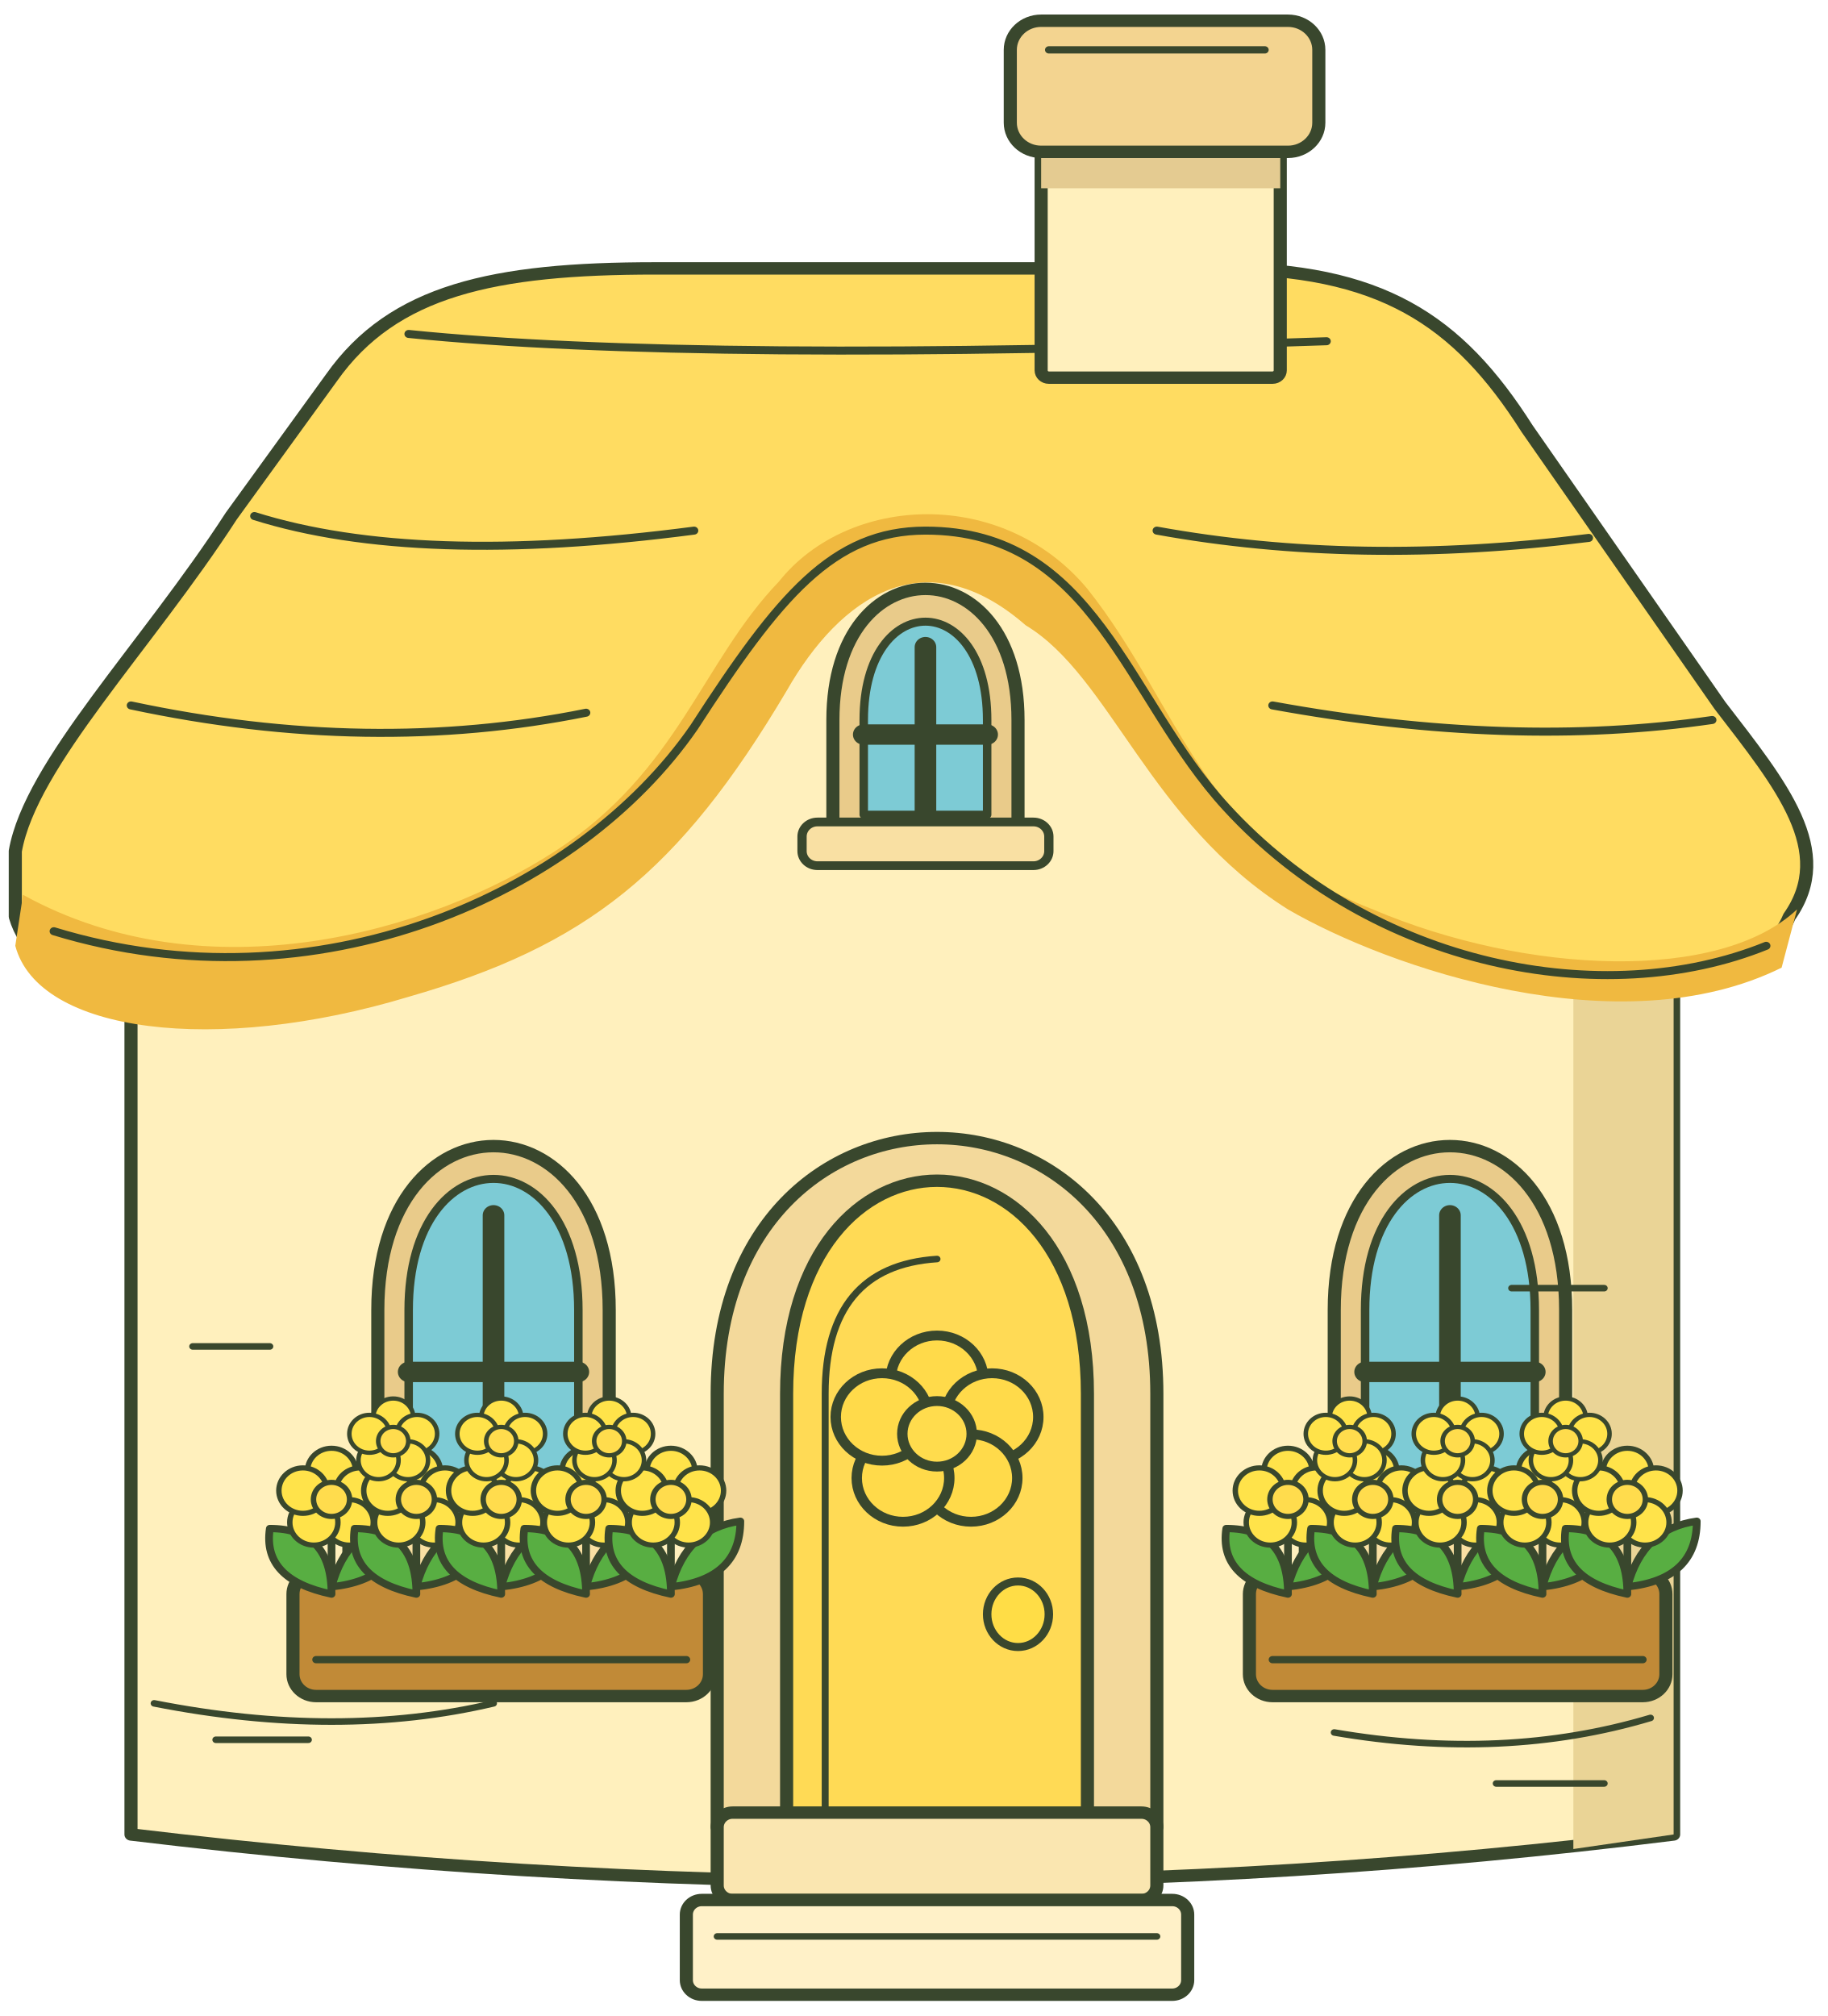
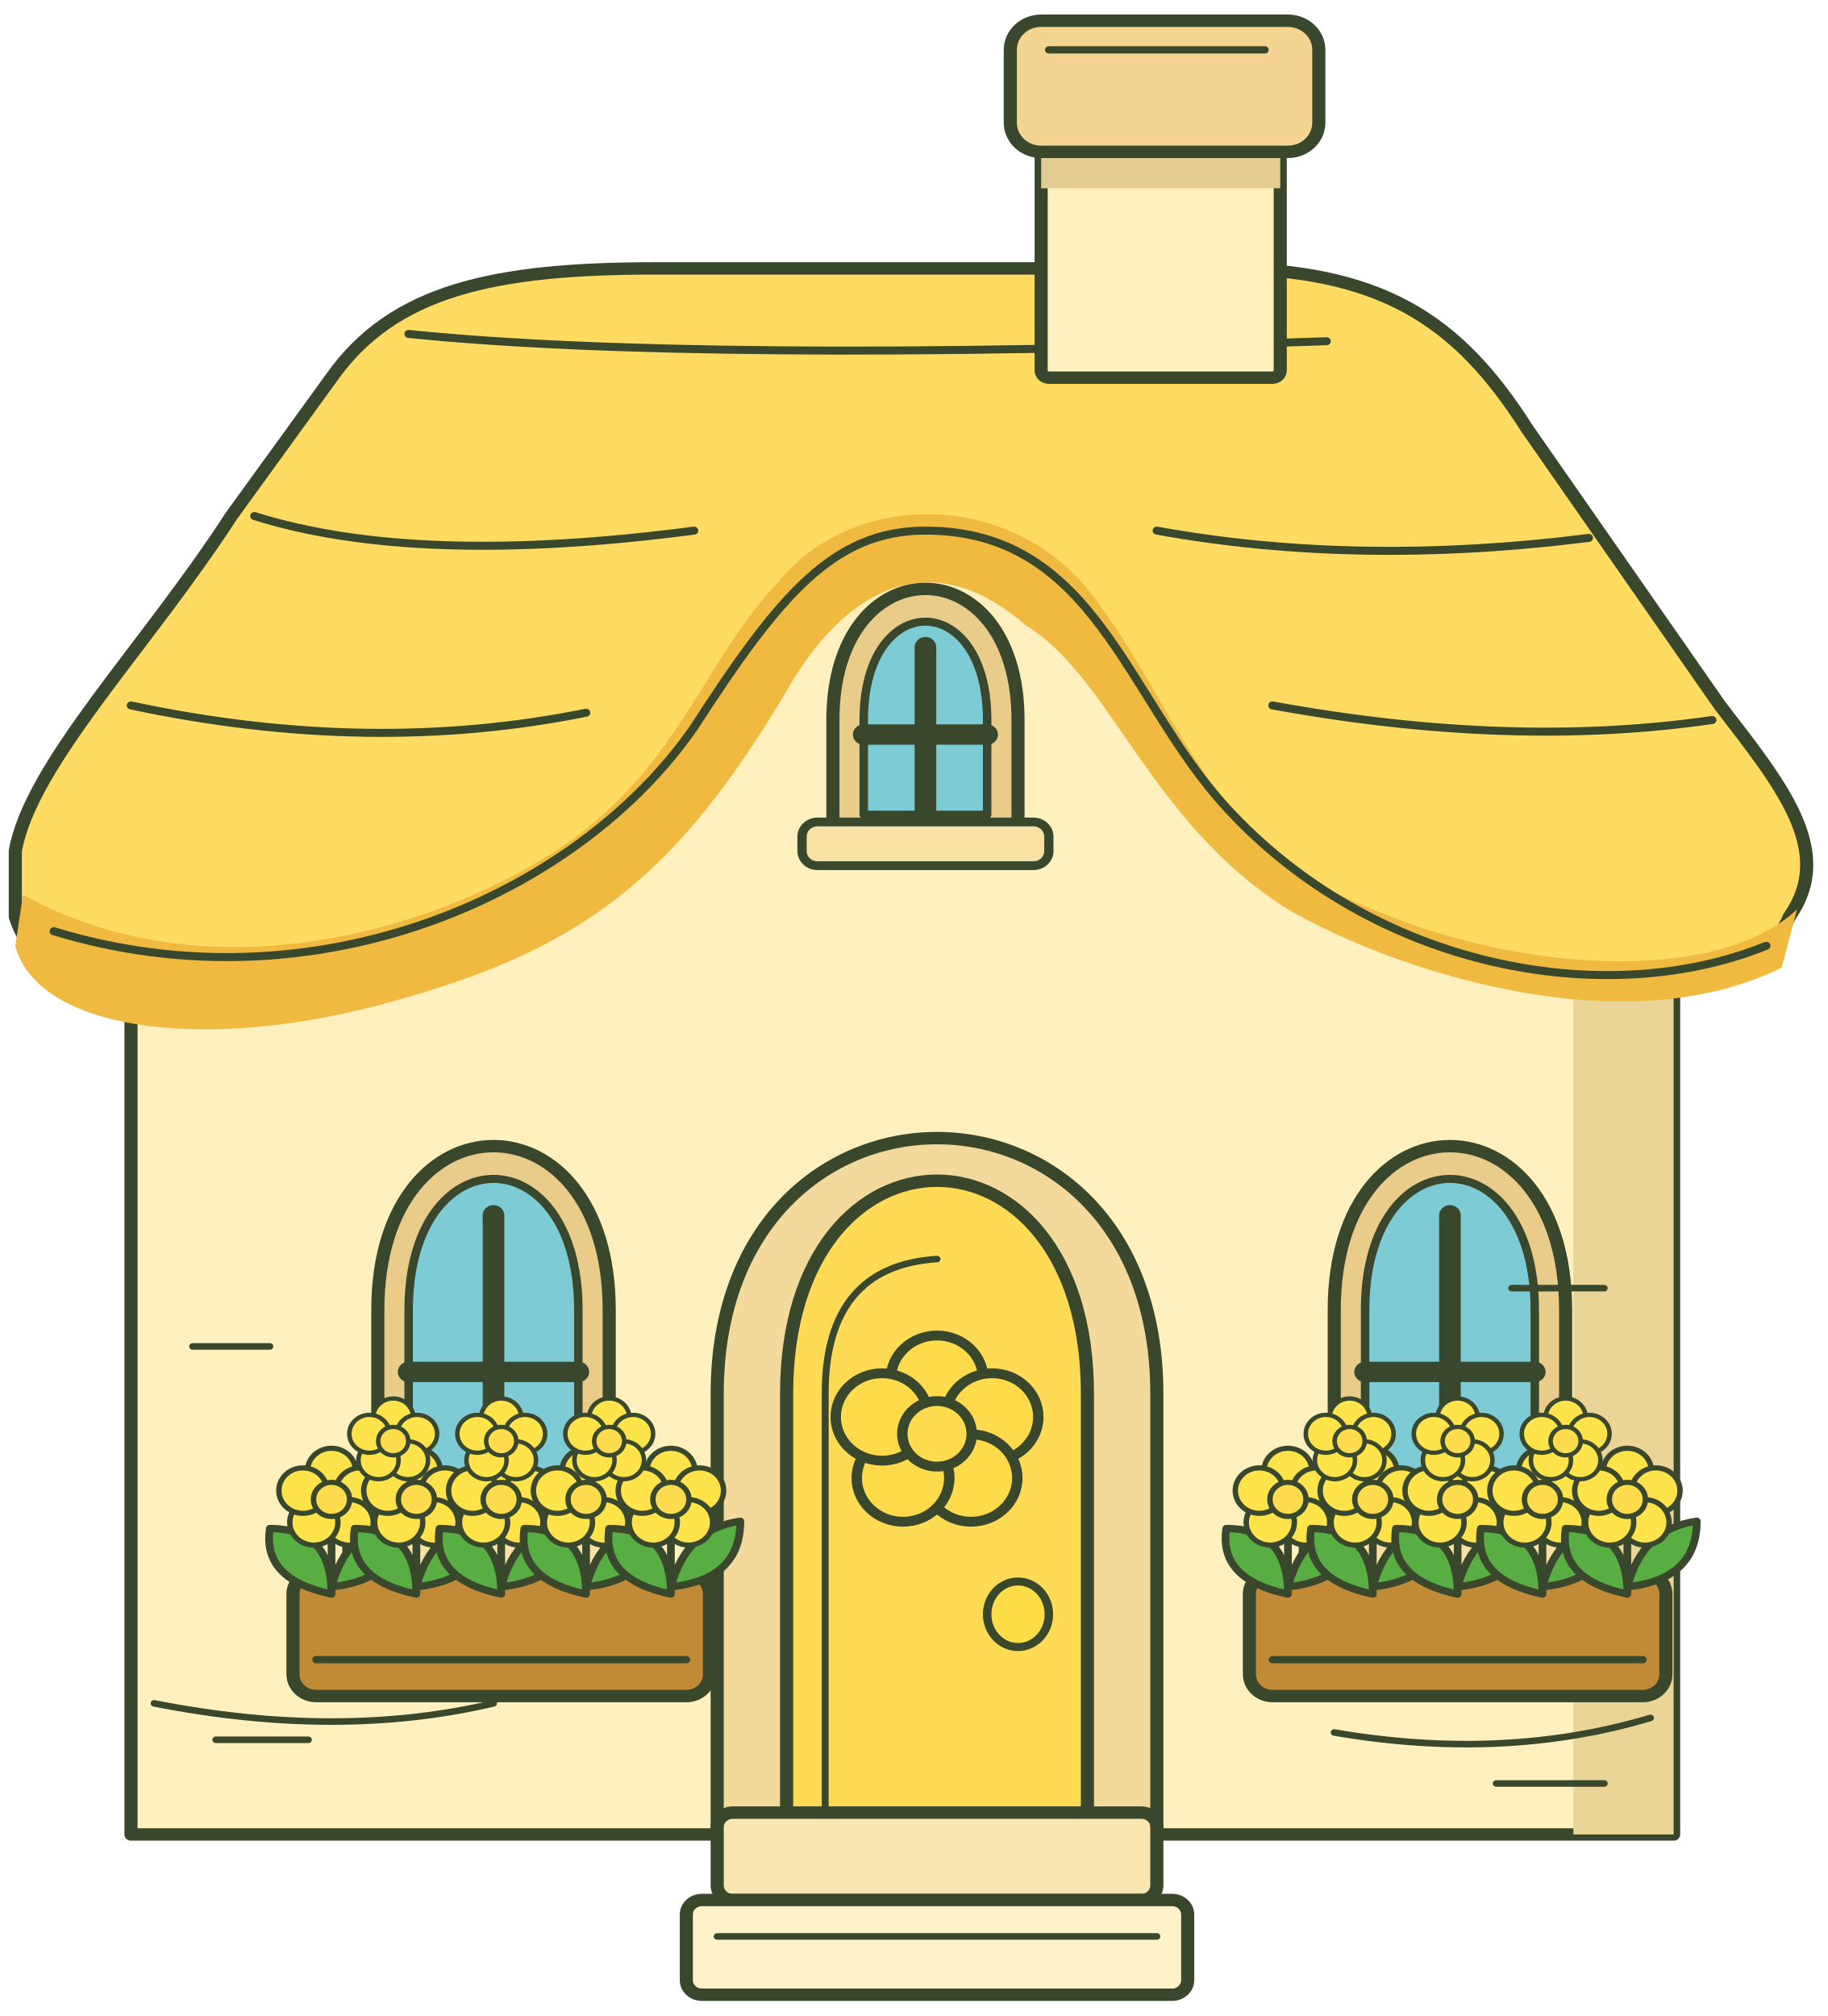
<svg xmlns="http://www.w3.org/2000/svg" width="233" height="257" viewBox="1 2 233 257">
  <g stroke-linecap="round" stroke-linejoin="round">
    <g transform="scale(0.9833333 0.9285714)">
-       <path d="M18 125L58 125L108 70H136L183 125H218V254Q120 267 18 254Z" fill="#fff0bd" stroke="#39472d" stroke-width="1.7" />
-       <path d="M205 132H218V254L205 256Z" fill="#ead496" stroke="none" stroke-width="0" />
+       <path d="M18 125L58 125L108 70H136L183 125H218V254H18Z" fill="#fff0bd" stroke="#39472d" stroke-width="1.7" />
+       <path d="M205 132H218V254H205Z" fill="#ead496" stroke="none" stroke-width="0" />
      <path d="M21 236Q45 241 65 236M174 240Q196 244 215 238" fill="none" stroke="#39472d" stroke-width="0.9" />
      <path d="M3 119C5 107 20 91 31 73L44 54C52 42 65 39 86 39L159 39C180 39 190 46 199 61L224 99C232 110 239 119 233 128C228 141 199 138 177 128C159 121 151 103 144 90C134 69 110 68 99 89C90 103 84 118 68 128C49 140 8 146 3 128Z" fill="#ffdc61" stroke="#39472d" stroke-width="1.7" />
      <path d="M4 125C28 139 57 130 73 119C89 108 92 93 102 82C111 70 131 69 142 83C154 99 157 118 179 127C199 136 224 137 234 127L232 135C211 146 181 135 168 127C150 115 145 95 134 88C121 76 110 84 103 97C89 122 77 132 54 139C29 147 6 144 3 132Z" fill="#f0b940" stroke="none" stroke-width="0" />
      <path d="M8 130C42 141 76 125 91 102C102 84 109 75 121 75C143 75 147 98 160 113C179 135 209 141 230 132M54 48Q91 52 173 49M34 73Q55 80 91 75M151 75Q177 80 207 76M18 99Q49 106 77 100M166 99Q197 105 223 101" fill="none" stroke="#39472d" stroke-width="1.1" />
      <rect x="136" y="15" width="31" height="39" rx="1" fill="#fff0bd" stroke="#39472d" stroke-width="1.7" />
      <rect x="136" y="20" width="31" height="8" rx="0" fill="#e4cb91" stroke="none" stroke-width="0" />
      <rect x="132" y="5" width="40" height="18" rx="4" fill="#f3d490" stroke="#39472d" stroke-width="1.7" />
      <path d="M137 9H165" fill="none" stroke="#39472d" stroke-width="1" />
      <path d="M109 117V101.0C109 77.0 133 77.0 133 101.0V117Z" fill="#e9cb8a" stroke="#39472d" stroke-width="1.7" />
      <path d="M113 114V101.0C113 83.0 129 83.0 129 101.0V114Z" fill="#7dcbd5" stroke="#39472d" stroke-width="1.1" />
      <path d="M121.0 91V115M113 103.0H129" fill="none" stroke="#39472d" stroke-width="2.8" />
      <rect x="105" y="115" width="32" height="6" rx="2" fill="#f9e0a3" stroke="#39472d" stroke-width="1.2" />
      <path d="M94 253V193.5C94 146.7 151 146.7 151 193.5V253" fill="#f3d99b" stroke="#39472d" stroke-width="1.7" />
      <path d="M103 253V193.5C103 154.5 142 154.5 142 193.5V253Z" fill="#ffda55" stroke="#39472d" stroke-width="1.7" />
      <path d="M108 251V193.5Q108 176 122.5 175" fill="none" stroke="#39472d" stroke-width="0.9" />
      <ellipse cx="133" cy="223.77" rx="4" ry="4.5" fill="#ffdd46" stroke="#39472d" stroke-width="1.1" />
      <g transform="translate(122.5 199) scale(1.5)">
        <ellipse cx="3.061616997868383e-16" cy="-5.0" rx="4" ry="4" fill="#ffda4a" stroke="#39472d" stroke-width="0.9" />
        <ellipse cx="4.755" cy="-1.545" rx="4" ry="4" fill="#ffda4a" stroke="#39472d" stroke-width="0.9" />
        <ellipse cx="2.939" cy="4.045" rx="4" ry="4" fill="#ffda4a" stroke="#39472d" stroke-width="0.9" />
        <ellipse cx="-2.939" cy="4.045" rx="4" ry="4" fill="#ffda4a" stroke="#39472d" stroke-width="0.9" />
        <ellipse cx="-4.755" cy="-1.545" rx="4" ry="4" fill="#ffda4a" stroke="#39472d" stroke-width="0.9" />
        <ellipse cx="0" cy="0" rx="3" ry="3" fill="#ffdc4d" stroke="#39472d" stroke-width="0.9" />
      </g>
      <path d="M50 214V182.0C50 152.0 80 152.0 80 182.0V214Z" fill="#e9cb8a" stroke="#39472d" stroke-width="1.7" />
      <path d="M54 211V182.0C54 158.0 76 158.0 76 182.0V211Z" fill="#7dcbd5" stroke="#39472d" stroke-width="1.1" />
      <path d="M65.0 169V212M54 190.5H76" fill="none" stroke="#39472d" stroke-width="2.8" />
      <rect x="46" y="212" width="38" height="6" rx="2" fill="#f9e0a3" stroke="#39472d" stroke-width="1.2" />
      <path d="M174 214V182.0C174 152.0 204 152.0 204 182.0V214Z" fill="#e9cb8a" stroke="#39472d" stroke-width="1.7" />
      <path d="M178 211V182.0C178 158.0 200 158.0 200 182.0V211Z" fill="#7dcbd5" stroke="#39472d" stroke-width="1.1" />
      <path d="M189.0 169V212M178 190.5H200" fill="none" stroke="#39472d" stroke-width="2.8" />
      <rect x="170" y="212" width="38" height="6" rx="2" fill="#f9e0a3" stroke="#39472d" stroke-width="1.2" />
      <rect x="39" y="218" width="54" height="17" rx="3" fill="#c18a37" stroke="#39472d" stroke-width="1.7" />
      <path d="M42 230H90" fill="none" stroke="#39472d" stroke-width="1" />
      <path d="M44.0 220V206" fill="none" stroke="#39472d" stroke-width="1" />
      <path d="M44.0 221q-9 -2 -8 -9q8 0 8 9m0 -1q9 -1 9 -9q-7 1 -9 9" fill="#58ae42" stroke="#39472d" stroke-width="1" />
      <g transform="translate(44.0 208) scale(0.78)">
        <ellipse cx="3.061616997868383e-16" cy="-5.0" rx="4" ry="4" fill="#ffe34a" stroke="#39472d" stroke-width="0.9" />
        <ellipse cx="4.755" cy="-1.545" rx="4" ry="4" fill="#ffe34a" stroke="#39472d" stroke-width="0.9" />
        <ellipse cx="2.939" cy="4.045" rx="4" ry="4" fill="#ffe34a" stroke="#39472d" stroke-width="0.9" />
        <ellipse cx="-2.939" cy="4.045" rx="4" ry="4" fill="#ffe34a" stroke="#39472d" stroke-width="0.9" />
        <ellipse cx="-4.755" cy="-1.545" rx="4" ry="4" fill="#ffe34a" stroke="#39472d" stroke-width="0.9" />
        <ellipse cx="0" cy="0" rx="3" ry="3" fill="#ffdc4d" stroke="#39472d" stroke-width="0.9" />
      </g>
      <path d="M55.0 220V206" fill="none" stroke="#39472d" stroke-width="1" />
      <path d="M55.0 221q-9 -2 -8 -9q8 0 8 9m0 -1q9 -1 9 -9q-7 1 -9 9" fill="#58ae42" stroke="#39472d" stroke-width="1" />
      <g transform="translate(55.0 208) scale(0.78)">
        <ellipse cx="3.061616997868383e-16" cy="-5.0" rx="4" ry="4" fill="#ffe34a" stroke="#39472d" stroke-width="0.9" />
        <ellipse cx="4.755" cy="-1.545" rx="4" ry="4" fill="#ffe34a" stroke="#39472d" stroke-width="0.9" />
        <ellipse cx="2.939" cy="4.045" rx="4" ry="4" fill="#ffe34a" stroke="#39472d" stroke-width="0.9" />
        <ellipse cx="-2.939" cy="4.045" rx="4" ry="4" fill="#ffe34a" stroke="#39472d" stroke-width="0.9" />
        <ellipse cx="-4.755" cy="-1.545" rx="4" ry="4" fill="#ffe34a" stroke="#39472d" stroke-width="0.9" />
        <ellipse cx="0" cy="0" rx="3" ry="3" fill="#ffdc4d" stroke="#39472d" stroke-width="0.9" />
      </g>
      <path d="M66.0 220V206" fill="none" stroke="#39472d" stroke-width="1" />
      <path d="M66.0 221q-9 -2 -8 -9q8 0 8 9m0 -1q9 -1 9 -9q-7 1 -9 9" fill="#58ae42" stroke="#39472d" stroke-width="1" />
      <g transform="translate(66.0 208) scale(0.78)">
        <ellipse cx="3.061616997868383e-16" cy="-5.0" rx="4" ry="4" fill="#ffe34a" stroke="#39472d" stroke-width="0.9" />
        <ellipse cx="4.755" cy="-1.545" rx="4" ry="4" fill="#ffe34a" stroke="#39472d" stroke-width="0.9" />
        <ellipse cx="2.939" cy="4.045" rx="4" ry="4" fill="#ffe34a" stroke="#39472d" stroke-width="0.9" />
        <ellipse cx="-2.939" cy="4.045" rx="4" ry="4" fill="#ffe34a" stroke="#39472d" stroke-width="0.9" />
        <ellipse cx="-4.755" cy="-1.545" rx="4" ry="4" fill="#ffe34a" stroke="#39472d" stroke-width="0.9" />
        <ellipse cx="0" cy="0" rx="3" ry="3" fill="#ffdc4d" stroke="#39472d" stroke-width="0.9" />
      </g>
      <path d="M77.0 220V206" fill="none" stroke="#39472d" stroke-width="1" />
      <path d="M77.0 221q-9 -2 -8 -9q8 0 8 9m0 -1q9 -1 9 -9q-7 1 -9 9" fill="#58ae42" stroke="#39472d" stroke-width="1" />
      <g transform="translate(77.0 208) scale(0.78)">
        <ellipse cx="3.061616997868383e-16" cy="-5.0" rx="4" ry="4" fill="#ffe34a" stroke="#39472d" stroke-width="0.9" />
        <ellipse cx="4.755" cy="-1.545" rx="4" ry="4" fill="#ffe34a" stroke="#39472d" stroke-width="0.9" />
        <ellipse cx="2.939" cy="4.045" rx="4" ry="4" fill="#ffe34a" stroke="#39472d" stroke-width="0.9" />
        <ellipse cx="-2.939" cy="4.045" rx="4" ry="4" fill="#ffe34a" stroke="#39472d" stroke-width="0.9" />
        <ellipse cx="-4.755" cy="-1.545" rx="4" ry="4" fill="#ffe34a" stroke="#39472d" stroke-width="0.9" />
        <ellipse cx="0" cy="0" rx="3" ry="3" fill="#ffdc4d" stroke="#39472d" stroke-width="0.9" />
      </g>
      <path d="M88.0 220V206" fill="none" stroke="#39472d" stroke-width="1" />
      <path d="M88.0 221q-9 -2 -8 -9q8 0 8 9m0 -1q9 -1 9 -9q-7 1 -9 9" fill="#58ae42" stroke="#39472d" stroke-width="1" />
      <g transform="translate(88.0 208) scale(0.78)">
        <ellipse cx="3.061616997868383e-16" cy="-5.0" rx="4" ry="4" fill="#ffe34a" stroke="#39472d" stroke-width="0.9" />
        <ellipse cx="4.755" cy="-1.545" rx="4" ry="4" fill="#ffe34a" stroke="#39472d" stroke-width="0.9" />
        <ellipse cx="2.939" cy="4.045" rx="4" ry="4" fill="#ffe34a" stroke="#39472d" stroke-width="0.9" />
        <ellipse cx="-2.939" cy="4.045" rx="4" ry="4" fill="#ffe34a" stroke="#39472d" stroke-width="0.9" />
        <ellipse cx="-4.755" cy="-1.545" rx="4" ry="4" fill="#ffe34a" stroke="#39472d" stroke-width="0.9" />
        <ellipse cx="0" cy="0" rx="3" ry="3" fill="#ffdc4d" stroke="#39472d" stroke-width="0.9" />
      </g>
      <g transform="translate(52.0 200) scale(0.65)">
        <ellipse cx="3.061616997868383e-16" cy="-5.0" rx="4" ry="4" fill="#ffe34a" stroke="#39472d" stroke-width="0.9" />
        <ellipse cx="4.755" cy="-1.545" rx="4" ry="4" fill="#ffe34a" stroke="#39472d" stroke-width="0.9" />
        <ellipse cx="2.939" cy="4.045" rx="4" ry="4" fill="#ffe34a" stroke="#39472d" stroke-width="0.9" />
        <ellipse cx="-2.939" cy="4.045" rx="4" ry="4" fill="#ffe34a" stroke="#39472d" stroke-width="0.9" />
        <ellipse cx="-4.755" cy="-1.545" rx="4" ry="4" fill="#ffe34a" stroke="#39472d" stroke-width="0.9" />
        <ellipse cx="0" cy="0" rx="3" ry="3" fill="#ffdc4d" stroke="#39472d" stroke-width="0.9" />
      </g>
      <g transform="translate(66.0 200) scale(0.65)">
        <ellipse cx="3.061616997868383e-16" cy="-5.0" rx="4" ry="4" fill="#ffe34a" stroke="#39472d" stroke-width="0.9" />
        <ellipse cx="4.755" cy="-1.545" rx="4" ry="4" fill="#ffe34a" stroke="#39472d" stroke-width="0.9" />
        <ellipse cx="2.939" cy="4.045" rx="4" ry="4" fill="#ffe34a" stroke="#39472d" stroke-width="0.9" />
        <ellipse cx="-2.939" cy="4.045" rx="4" ry="4" fill="#ffe34a" stroke="#39472d" stroke-width="0.9" />
        <ellipse cx="-4.755" cy="-1.545" rx="4" ry="4" fill="#ffe34a" stroke="#39472d" stroke-width="0.9" />
        <ellipse cx="0" cy="0" rx="3" ry="3" fill="#ffdc4d" stroke="#39472d" stroke-width="0.9" />
      </g>
      <g transform="translate(80.0 200) scale(0.65)">
        <ellipse cx="3.061616997868383e-16" cy="-5.0" rx="4" ry="4" fill="#ffe34a" stroke="#39472d" stroke-width="0.9" />
        <ellipse cx="4.755" cy="-1.545" rx="4" ry="4" fill="#ffe34a" stroke="#39472d" stroke-width="0.9" />
        <ellipse cx="2.939" cy="4.045" rx="4" ry="4" fill="#ffe34a" stroke="#39472d" stroke-width="0.9" />
        <ellipse cx="-2.939" cy="4.045" rx="4" ry="4" fill="#ffe34a" stroke="#39472d" stroke-width="0.9" />
        <ellipse cx="-4.755" cy="-1.545" rx="4" ry="4" fill="#ffe34a" stroke="#39472d" stroke-width="0.9" />
        <ellipse cx="0" cy="0" rx="3" ry="3" fill="#ffdc4d" stroke="#39472d" stroke-width="0.9" />
      </g>
      <rect x="163" y="218" width="54" height="17" rx="3" fill="#c18a37" stroke="#39472d" stroke-width="1.7" />
      <path d="M166 230H214" fill="none" stroke="#39472d" stroke-width="1" />
      <path d="M168.0 220V206" fill="none" stroke="#39472d" stroke-width="1" />
      <path d="M168.0 221q-9 -2 -8 -9q8 0 8 9m0 -1q9 -1 9 -9q-7 1 -9 9" fill="#58ae42" stroke="#39472d" stroke-width="1" />
      <g transform="translate(168.0 208) scale(0.78)">
        <ellipse cx="3.061616997868383e-16" cy="-5.0" rx="4" ry="4" fill="#ffe34a" stroke="#39472d" stroke-width="0.9" />
        <ellipse cx="4.755" cy="-1.545" rx="4" ry="4" fill="#ffe34a" stroke="#39472d" stroke-width="0.9" />
        <ellipse cx="2.939" cy="4.045" rx="4" ry="4" fill="#ffe34a" stroke="#39472d" stroke-width="0.9" />
        <ellipse cx="-2.939" cy="4.045" rx="4" ry="4" fill="#ffe34a" stroke="#39472d" stroke-width="0.9" />
        <ellipse cx="-4.755" cy="-1.545" rx="4" ry="4" fill="#ffe34a" stroke="#39472d" stroke-width="0.9" />
        <ellipse cx="0" cy="0" rx="3" ry="3" fill="#ffdc4d" stroke="#39472d" stroke-width="0.9" />
      </g>
      <path d="M179.0 220V206" fill="none" stroke="#39472d" stroke-width="1" />
      <path d="M179.0 221q-9 -2 -8 -9q8 0 8 9m0 -1q9 -1 9 -9q-7 1 -9 9" fill="#58ae42" stroke="#39472d" stroke-width="1" />
      <g transform="translate(179.0 208) scale(0.78)">
        <ellipse cx="3.061616997868383e-16" cy="-5.0" rx="4" ry="4" fill="#ffe34a" stroke="#39472d" stroke-width="0.9" />
        <ellipse cx="4.755" cy="-1.545" rx="4" ry="4" fill="#ffe34a" stroke="#39472d" stroke-width="0.9" />
        <ellipse cx="2.939" cy="4.045" rx="4" ry="4" fill="#ffe34a" stroke="#39472d" stroke-width="0.9" />
        <ellipse cx="-2.939" cy="4.045" rx="4" ry="4" fill="#ffe34a" stroke="#39472d" stroke-width="0.9" />
        <ellipse cx="-4.755" cy="-1.545" rx="4" ry="4" fill="#ffe34a" stroke="#39472d" stroke-width="0.9" />
        <ellipse cx="0" cy="0" rx="3" ry="3" fill="#ffdc4d" stroke="#39472d" stroke-width="0.9" />
      </g>
      <path d="M190.0 220V206" fill="none" stroke="#39472d" stroke-width="1" />
      <path d="M190.0 221q-9 -2 -8 -9q8 0 8 9m0 -1q9 -1 9 -9q-7 1 -9 9" fill="#58ae42" stroke="#39472d" stroke-width="1" />
      <g transform="translate(190.0 208) scale(0.78)">
        <ellipse cx="3.061616997868383e-16" cy="-5.0" rx="4" ry="4" fill="#ffe34a" stroke="#39472d" stroke-width="0.9" />
        <ellipse cx="4.755" cy="-1.545" rx="4" ry="4" fill="#ffe34a" stroke="#39472d" stroke-width="0.9" />
        <ellipse cx="2.939" cy="4.045" rx="4" ry="4" fill="#ffe34a" stroke="#39472d" stroke-width="0.9" />
        <ellipse cx="-2.939" cy="4.045" rx="4" ry="4" fill="#ffe34a" stroke="#39472d" stroke-width="0.9" />
        <ellipse cx="-4.755" cy="-1.545" rx="4" ry="4" fill="#ffe34a" stroke="#39472d" stroke-width="0.9" />
        <ellipse cx="0" cy="0" rx="3" ry="3" fill="#ffdc4d" stroke="#39472d" stroke-width="0.9" />
      </g>
      <path d="M201.0 220V206" fill="none" stroke="#39472d" stroke-width="1" />
      <path d="M201.0 221q-9 -2 -8 -9q8 0 8 9m0 -1q9 -1 9 -9q-7 1 -9 9" fill="#58ae42" stroke="#39472d" stroke-width="1" />
      <g transform="translate(201.0 208) scale(0.78)">
        <ellipse cx="3.061616997868383e-16" cy="-5.0" rx="4" ry="4" fill="#ffe34a" stroke="#39472d" stroke-width="0.9" />
        <ellipse cx="4.755" cy="-1.545" rx="4" ry="4" fill="#ffe34a" stroke="#39472d" stroke-width="0.9" />
        <ellipse cx="2.939" cy="4.045" rx="4" ry="4" fill="#ffe34a" stroke="#39472d" stroke-width="0.9" />
        <ellipse cx="-2.939" cy="4.045" rx="4" ry="4" fill="#ffe34a" stroke="#39472d" stroke-width="0.9" />
        <ellipse cx="-4.755" cy="-1.545" rx="4" ry="4" fill="#ffe34a" stroke="#39472d" stroke-width="0.9" />
        <ellipse cx="0" cy="0" rx="3" ry="3" fill="#ffdc4d" stroke="#39472d" stroke-width="0.9" />
      </g>
      <path d="M212.0 220V206" fill="none" stroke="#39472d" stroke-width="1" />
      <path d="M212.0 221q-9 -2 -8 -9q8 0 8 9m0 -1q9 -1 9 -9q-7 1 -9 9" fill="#58ae42" stroke="#39472d" stroke-width="1" />
      <g transform="translate(212.0 208) scale(0.78)">
        <ellipse cx="3.061616997868383e-16" cy="-5.0" rx="4" ry="4" fill="#ffe34a" stroke="#39472d" stroke-width="0.9" />
        <ellipse cx="4.755" cy="-1.545" rx="4" ry="4" fill="#ffe34a" stroke="#39472d" stroke-width="0.9" />
        <ellipse cx="2.939" cy="4.045" rx="4" ry="4" fill="#ffe34a" stroke="#39472d" stroke-width="0.9" />
        <ellipse cx="-2.939" cy="4.045" rx="4" ry="4" fill="#ffe34a" stroke="#39472d" stroke-width="0.9" />
        <ellipse cx="-4.755" cy="-1.545" rx="4" ry="4" fill="#ffe34a" stroke="#39472d" stroke-width="0.9" />
        <ellipse cx="0" cy="0" rx="3" ry="3" fill="#ffdc4d" stroke="#39472d" stroke-width="0.9" />
      </g>
      <g transform="translate(176.0 200) scale(0.65)">
        <ellipse cx="3.061616997868383e-16" cy="-5.0" rx="4" ry="4" fill="#ffe34a" stroke="#39472d" stroke-width="0.9" />
        <ellipse cx="4.755" cy="-1.545" rx="4" ry="4" fill="#ffe34a" stroke="#39472d" stroke-width="0.9" />
        <ellipse cx="2.939" cy="4.045" rx="4" ry="4" fill="#ffe34a" stroke="#39472d" stroke-width="0.9" />
        <ellipse cx="-2.939" cy="4.045" rx="4" ry="4" fill="#ffe34a" stroke="#39472d" stroke-width="0.9" />
        <ellipse cx="-4.755" cy="-1.545" rx="4" ry="4" fill="#ffe34a" stroke="#39472d" stroke-width="0.9" />
        <ellipse cx="0" cy="0" rx="3" ry="3" fill="#ffdc4d" stroke="#39472d" stroke-width="0.9" />
      </g>
      <g transform="translate(190.0 200) scale(0.65)">
        <ellipse cx="3.061616997868383e-16" cy="-5.0" rx="4" ry="4" fill="#ffe34a" stroke="#39472d" stroke-width="0.9" />
        <ellipse cx="4.755" cy="-1.545" rx="4" ry="4" fill="#ffe34a" stroke="#39472d" stroke-width="0.9" />
        <ellipse cx="2.939" cy="4.045" rx="4" ry="4" fill="#ffe34a" stroke="#39472d" stroke-width="0.9" />
        <ellipse cx="-2.939" cy="4.045" rx="4" ry="4" fill="#ffe34a" stroke="#39472d" stroke-width="0.9" />
        <ellipse cx="-4.755" cy="-1.545" rx="4" ry="4" fill="#ffe34a" stroke="#39472d" stroke-width="0.9" />
        <ellipse cx="0" cy="0" rx="3" ry="3" fill="#ffdc4d" stroke="#39472d" stroke-width="0.9" />
      </g>
      <g transform="translate(204.0 200) scale(0.65)">
        <ellipse cx="3.061616997868383e-16" cy="-5.0" rx="4" ry="4" fill="#ffe34a" stroke="#39472d" stroke-width="0.9" />
        <ellipse cx="4.755" cy="-1.545" rx="4" ry="4" fill="#ffe34a" stroke="#39472d" stroke-width="0.9" />
        <ellipse cx="2.939" cy="4.045" rx="4" ry="4" fill="#ffe34a" stroke="#39472d" stroke-width="0.9" />
        <ellipse cx="-2.939" cy="4.045" rx="4" ry="4" fill="#ffe34a" stroke="#39472d" stroke-width="0.9" />
        <ellipse cx="-4.755" cy="-1.545" rx="4" ry="4" fill="#ffe34a" stroke="#39472d" stroke-width="0.9" />
        <ellipse cx="0" cy="0" rx="3" ry="3" fill="#ffdc4d" stroke="#39472d" stroke-width="0.9" />
      </g>
      <rect x="94" y="251" width="57" height="12" rx="2" fill="#fae6b0" stroke="#39472d" stroke-width="1.7" />
      <rect x="90" y="263" width="65" height="13" rx="2" fill="#fff1c8" stroke="#39472d" stroke-width="1.7" />
      <path d="M94 268H151" fill="none" stroke="#39472d" stroke-width="0.9" />
      <path d="M29 241h12m154 6h14M26 187h10M197 179h12" fill="none" stroke="#39472d" stroke-width="0.9" />
    </g>
  </g>
</svg>
